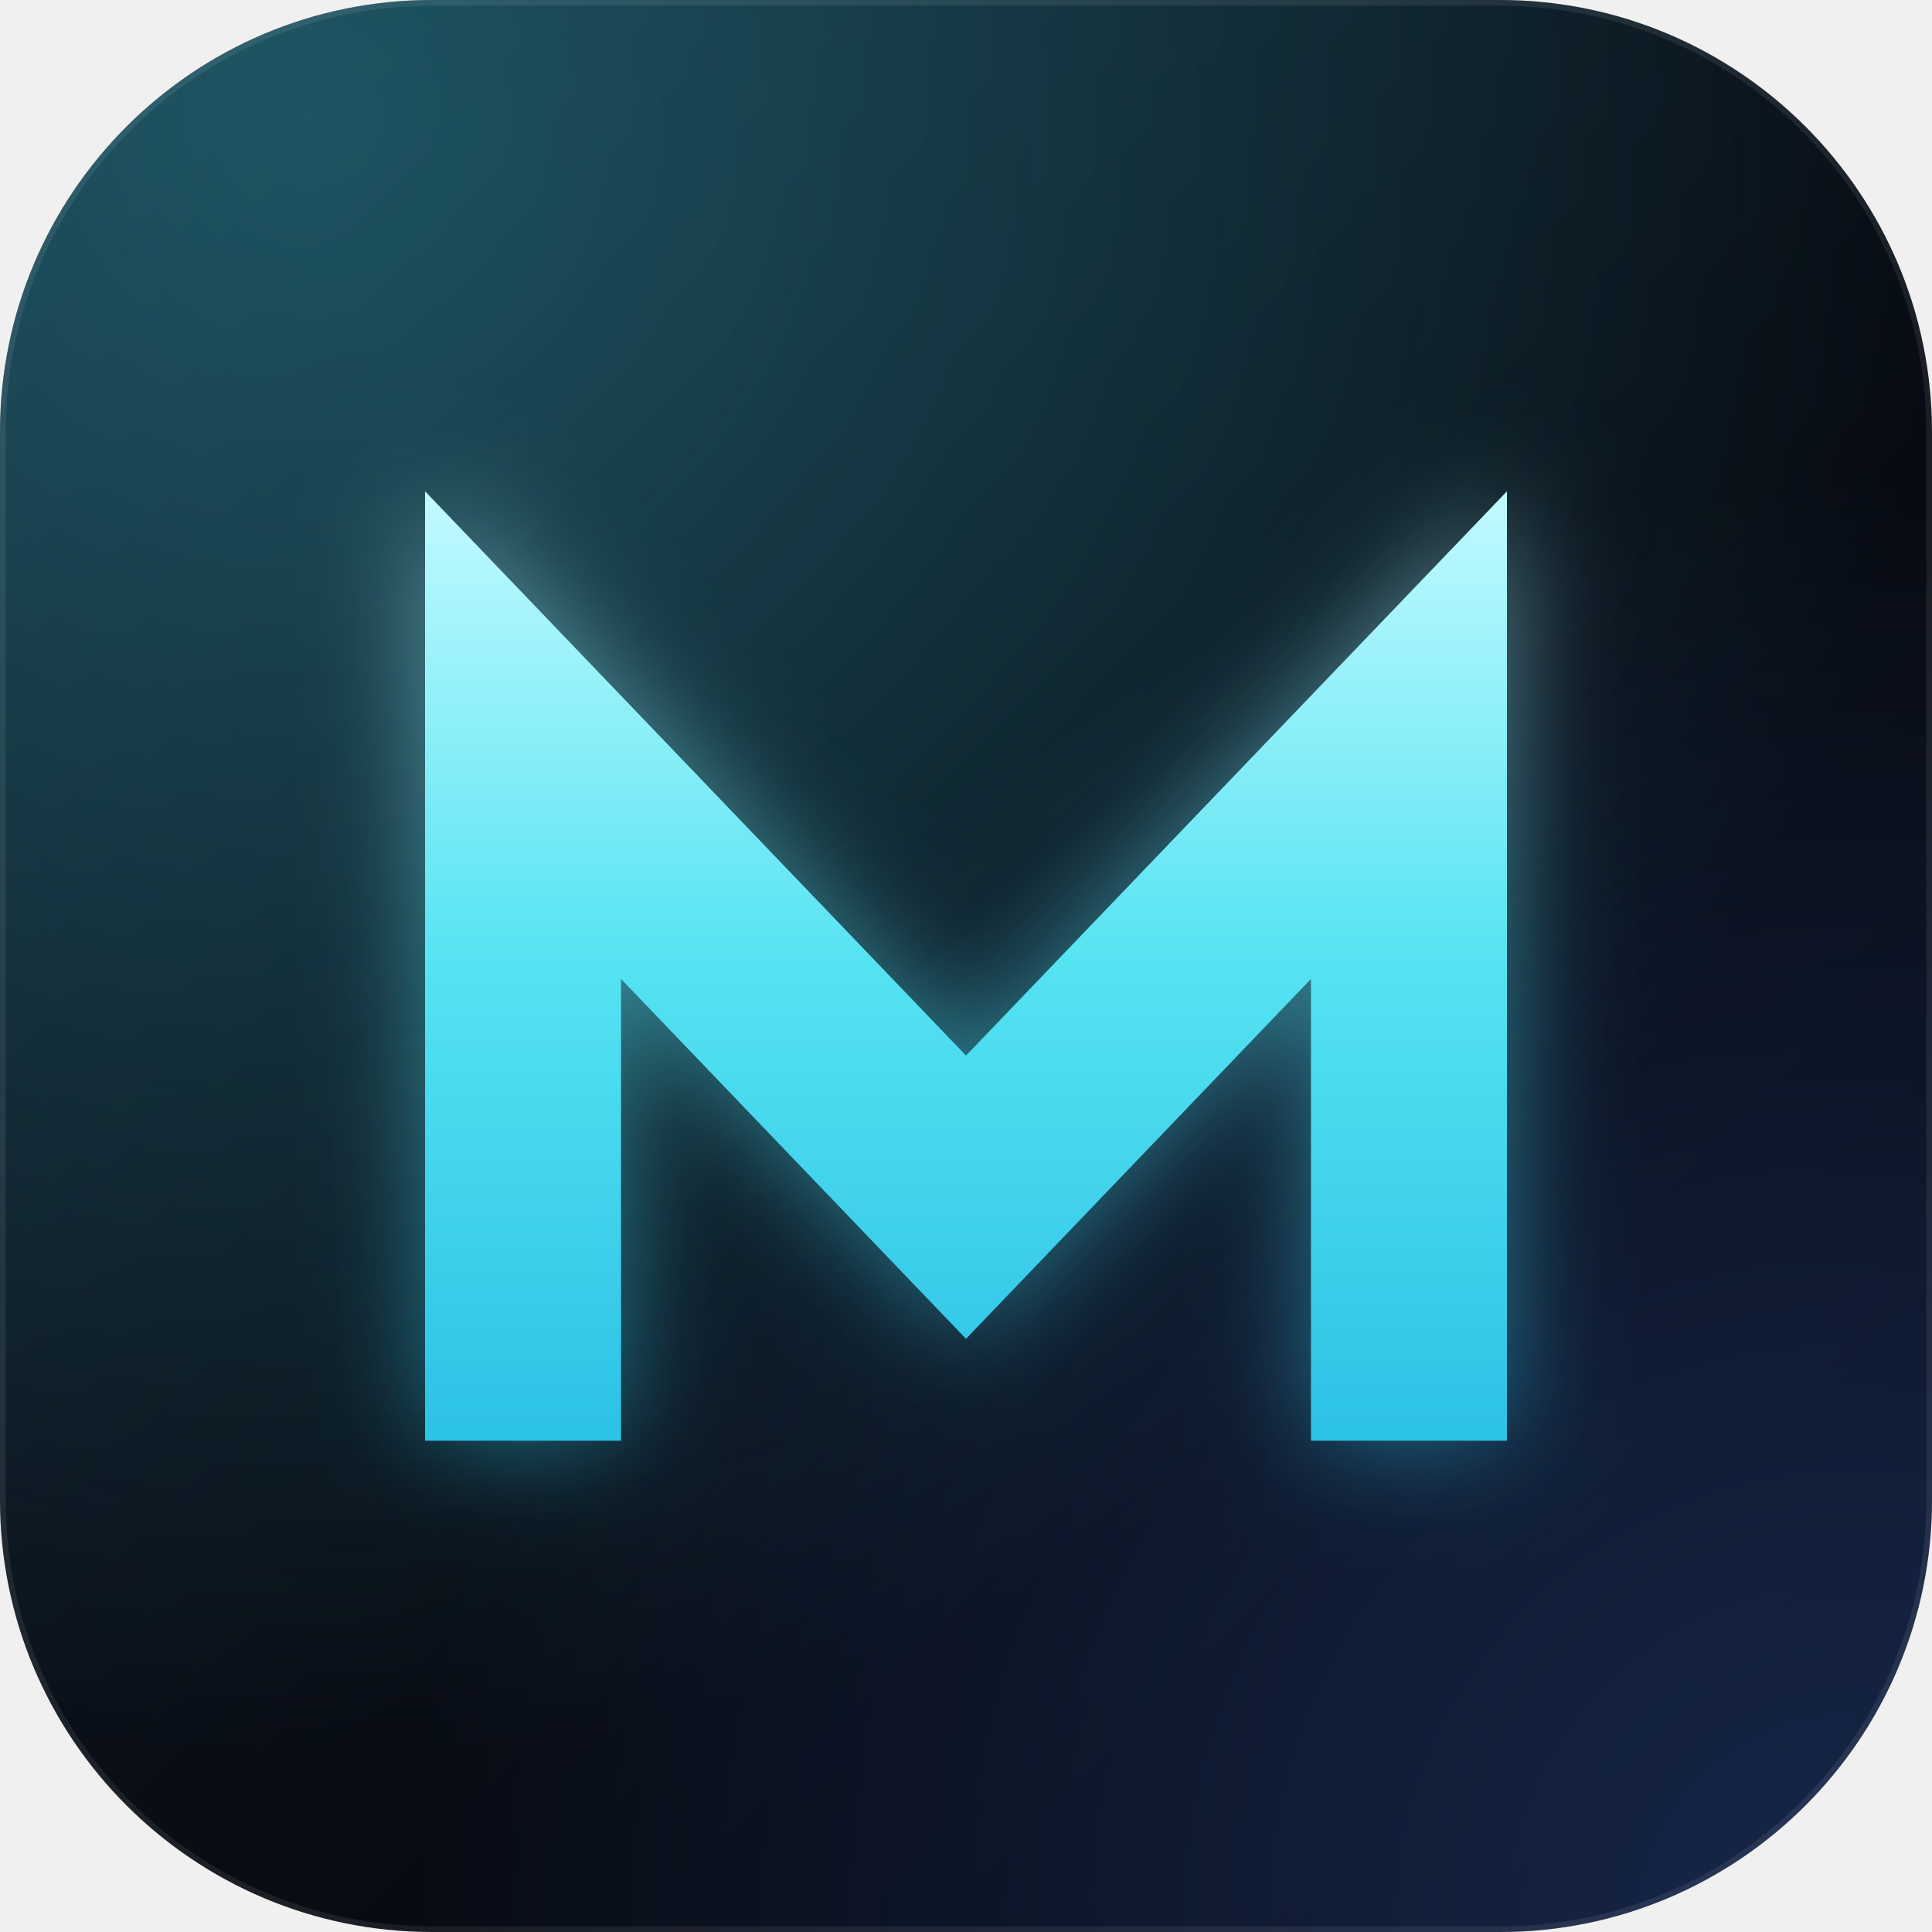
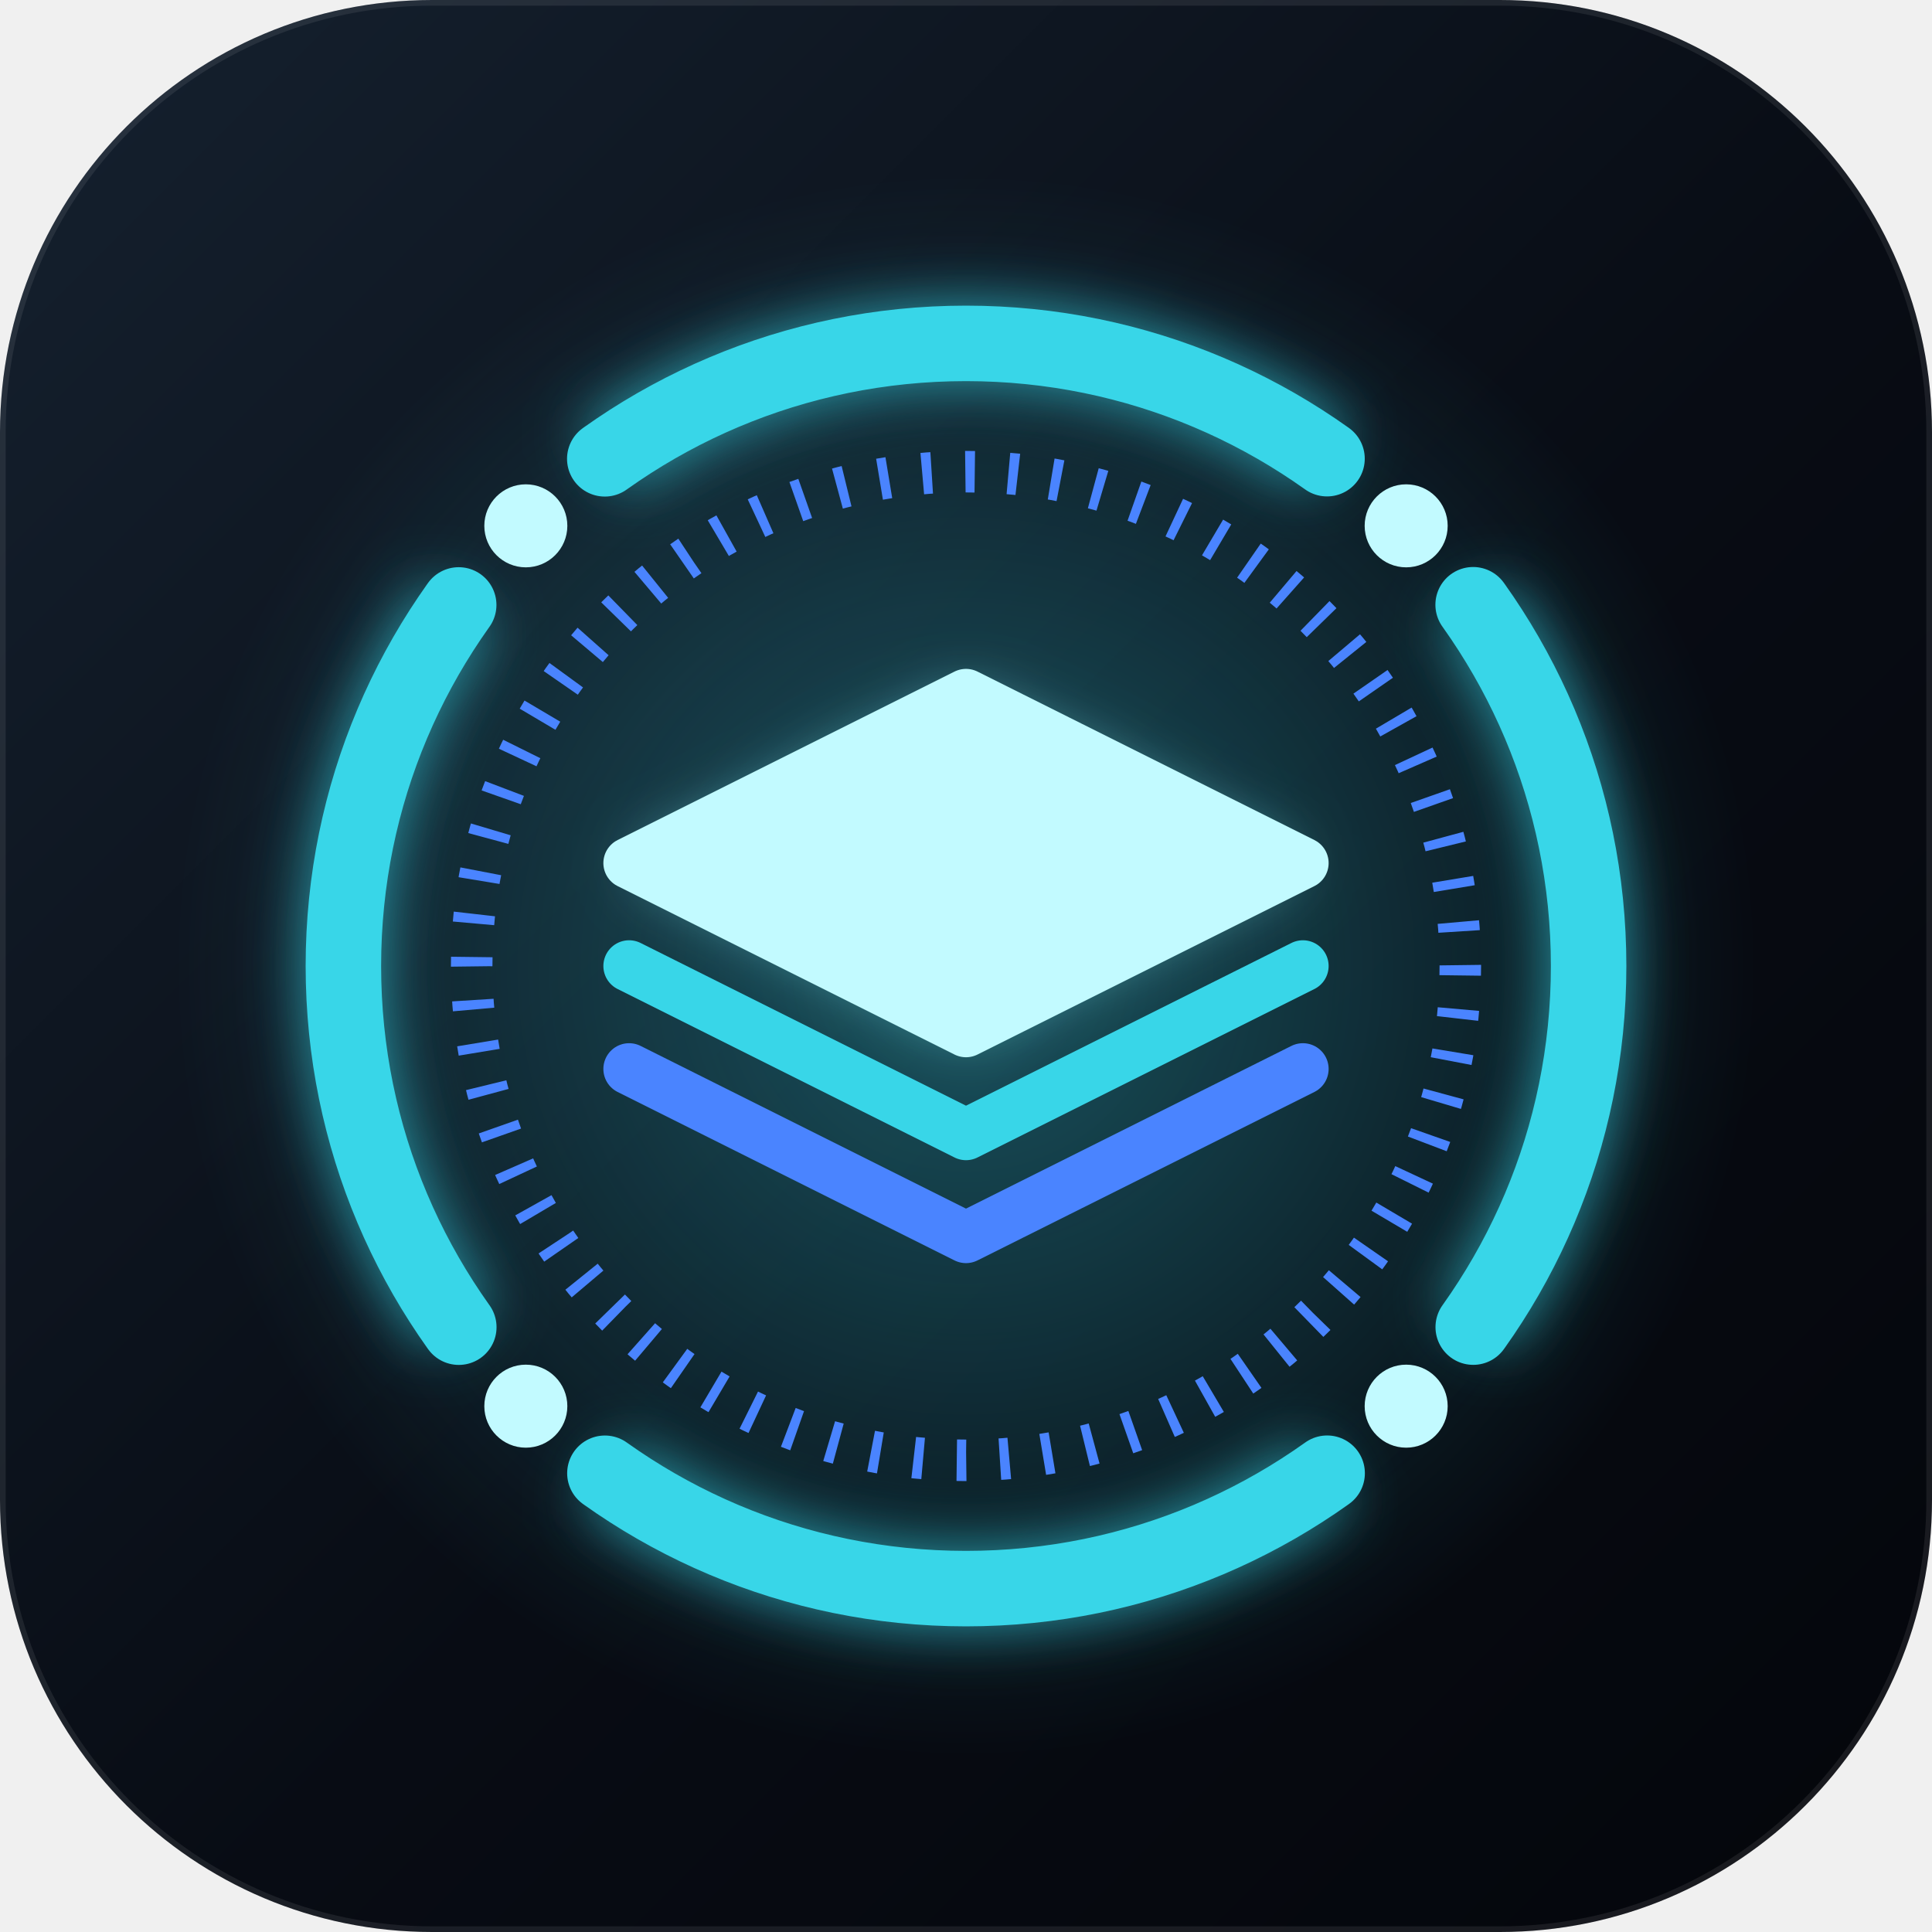
<svg xmlns="http://www.w3.org/2000/svg" viewBox="0 0 1024 1024" width="1024" height="1024">
  <defs>
    <linearGradient id="t-bg" gradientUnits="userSpaceOnUse" x1="0" y1="0" x2="1024" y2="1024">
      <stop offset="0" stop-color="#15212f" />
      <stop offset=".55" stop-color="#080c14" />
      <stop offset="1" stop-color="#04060b" />
    </linearGradient>
-     <radialGradient id="t-cyan" gradientUnits="userSpaceOnUse" cx="163.84" cy="61.44" r="870.4">
-       <stop offset="0" stop-color="#38d6e8" stop-opacity=".30" />
+     <radialGradient id="t-halo" gradientUnits="userSpaceOnUse" cx="512" cy="512" r="420">
+       <stop offset="0" stop-color="#38d6e8" stop-opacity=".35" />
      <stop offset="1" stop-color="#38d6e8" stop-opacity="0" />
    </radialGradient>
-     <radialGradient id="t-blue" gradientUnits="userSpaceOnUse" cx="983.04" cy="1024" r="768">
-       <stop offset="0" stop-color="#4a84ff" stop-opacity=".26" />
-       <stop offset="1" stop-color="#4a84ff" stop-opacity="0" />
-     </radialGradient>
-     <linearGradient id="mk-ink" gradientUnits="userSpaceOnUse" x1="0" y1="260.39" x2="0" y2="763.61">
-       <stop offset="0" stop-color="#c2faff" />
-       <stop offset="0.5" stop-color="#55e3f2" />
-       <stop offset="1" stop-color="#2cc2e6" />
-     </linearGradient>
-     <filter id="mk-glow" x="-50%" y="-50%" width="200%" height="200%">
-       <feGaussianBlur stdDeviation="28.67" />
+     <filter id="r-glow" x="-50%" y="-50%" width="200%" height="200%">
+       <feGaussianBlur stdDeviation="16" />
    </filter>
  </defs>
  <rect x="0" y="0" width="1024" height="1024" rx="229" fill="url(#t-bg)" />
-   <rect x="0" y="0" width="1024" height="1024" rx="229" fill="url(#t-cyan)" />
-   <rect x="0" y="0" width="1024" height="1024" rx="229" fill="url(#t-blue)" />
+   <rect x="0" y="0" width="1024" height="1024" rx="229" fill="url(#t-halo)" />
  <rect x="1.5" y="1.5" width="1021" height="1021" rx="227.5" fill="none" stroke="#fff" stroke-opacity=".08" stroke-width="3" />
-   <g opacity=".5" filter="url(#mk-glow)">
-     <path d="M225.28 763.61L225.28 260.39L512 559.48L798.72 260.39L798.72 763.61L694.84 763.61L694.84 518.87L512 709.59L329.16 518.87L329.16 763.61Z" fill="url(#mk-ink)" />
+   <g>
+     <g filter="url(#r-glow)" opacity=".7">
+       <circle cx="512" cy="512" r="330" fill="none" stroke-width="40" stroke-dasharray="408.4 110" stroke-dashoffset="204.2" stroke="#38d6e8" />
+       <g transform="translate(512 512) scale(0.62) translate(-512 -494)">
+         <path d="M512 262L800 406L512 550L224 406Z" fill="#7ff0fb" />
+       </g>
+     </g>
+     <circle cx="512" cy="512" r="262" fill="none" stroke-width="22" stroke-dasharray="5 17.86" stroke="#4a84ff" />
+     <circle cx="512" cy="512" r="330" fill="none" stroke-width="40" stroke-dasharray="408.4 110" stroke-dashoffset="204.2" stroke="#38d6e8" stroke-linecap="round" />
+     <g fill="#c2faff">
+       <circle cx="745.3" cy="745.3" r="22" />
+       <circle cx="278.7" cy="745.3" r="22" />
+       <circle cx="278.7" cy="278.7" r="22" />
+       <circle cx="745.3" cy="278.7" r="22" />
+     </g>
+     <g transform="translate(512 512) scale(0.62) translate(-512 -494)">
+       <path d="M224 582L512 726L800 582" fill="none" stroke="#4a84ff" stroke-width="44" stroke-linecap="round" stroke-linejoin="round" />
+       <path d="M224 494L512 638L800 494" fill="none" stroke="#38d6e8" stroke-width="44" stroke-linecap="round" stroke-linejoin="round" />
+       <path d="M512 262L800 406L512 550L224 406Z" fill="#c2faff" stroke="#c2faff" stroke-width="44" stroke-linejoin="round" />
+     </g>
  </g>
-   <path d="M225.28 763.61L225.28 260.39L512 559.48L798.72 260.39L798.72 763.61L694.84 763.61L694.84 518.87L512 709.59L329.16 518.87L329.16 763.61Z" fill="url(#mk-ink)" />
</svg>
